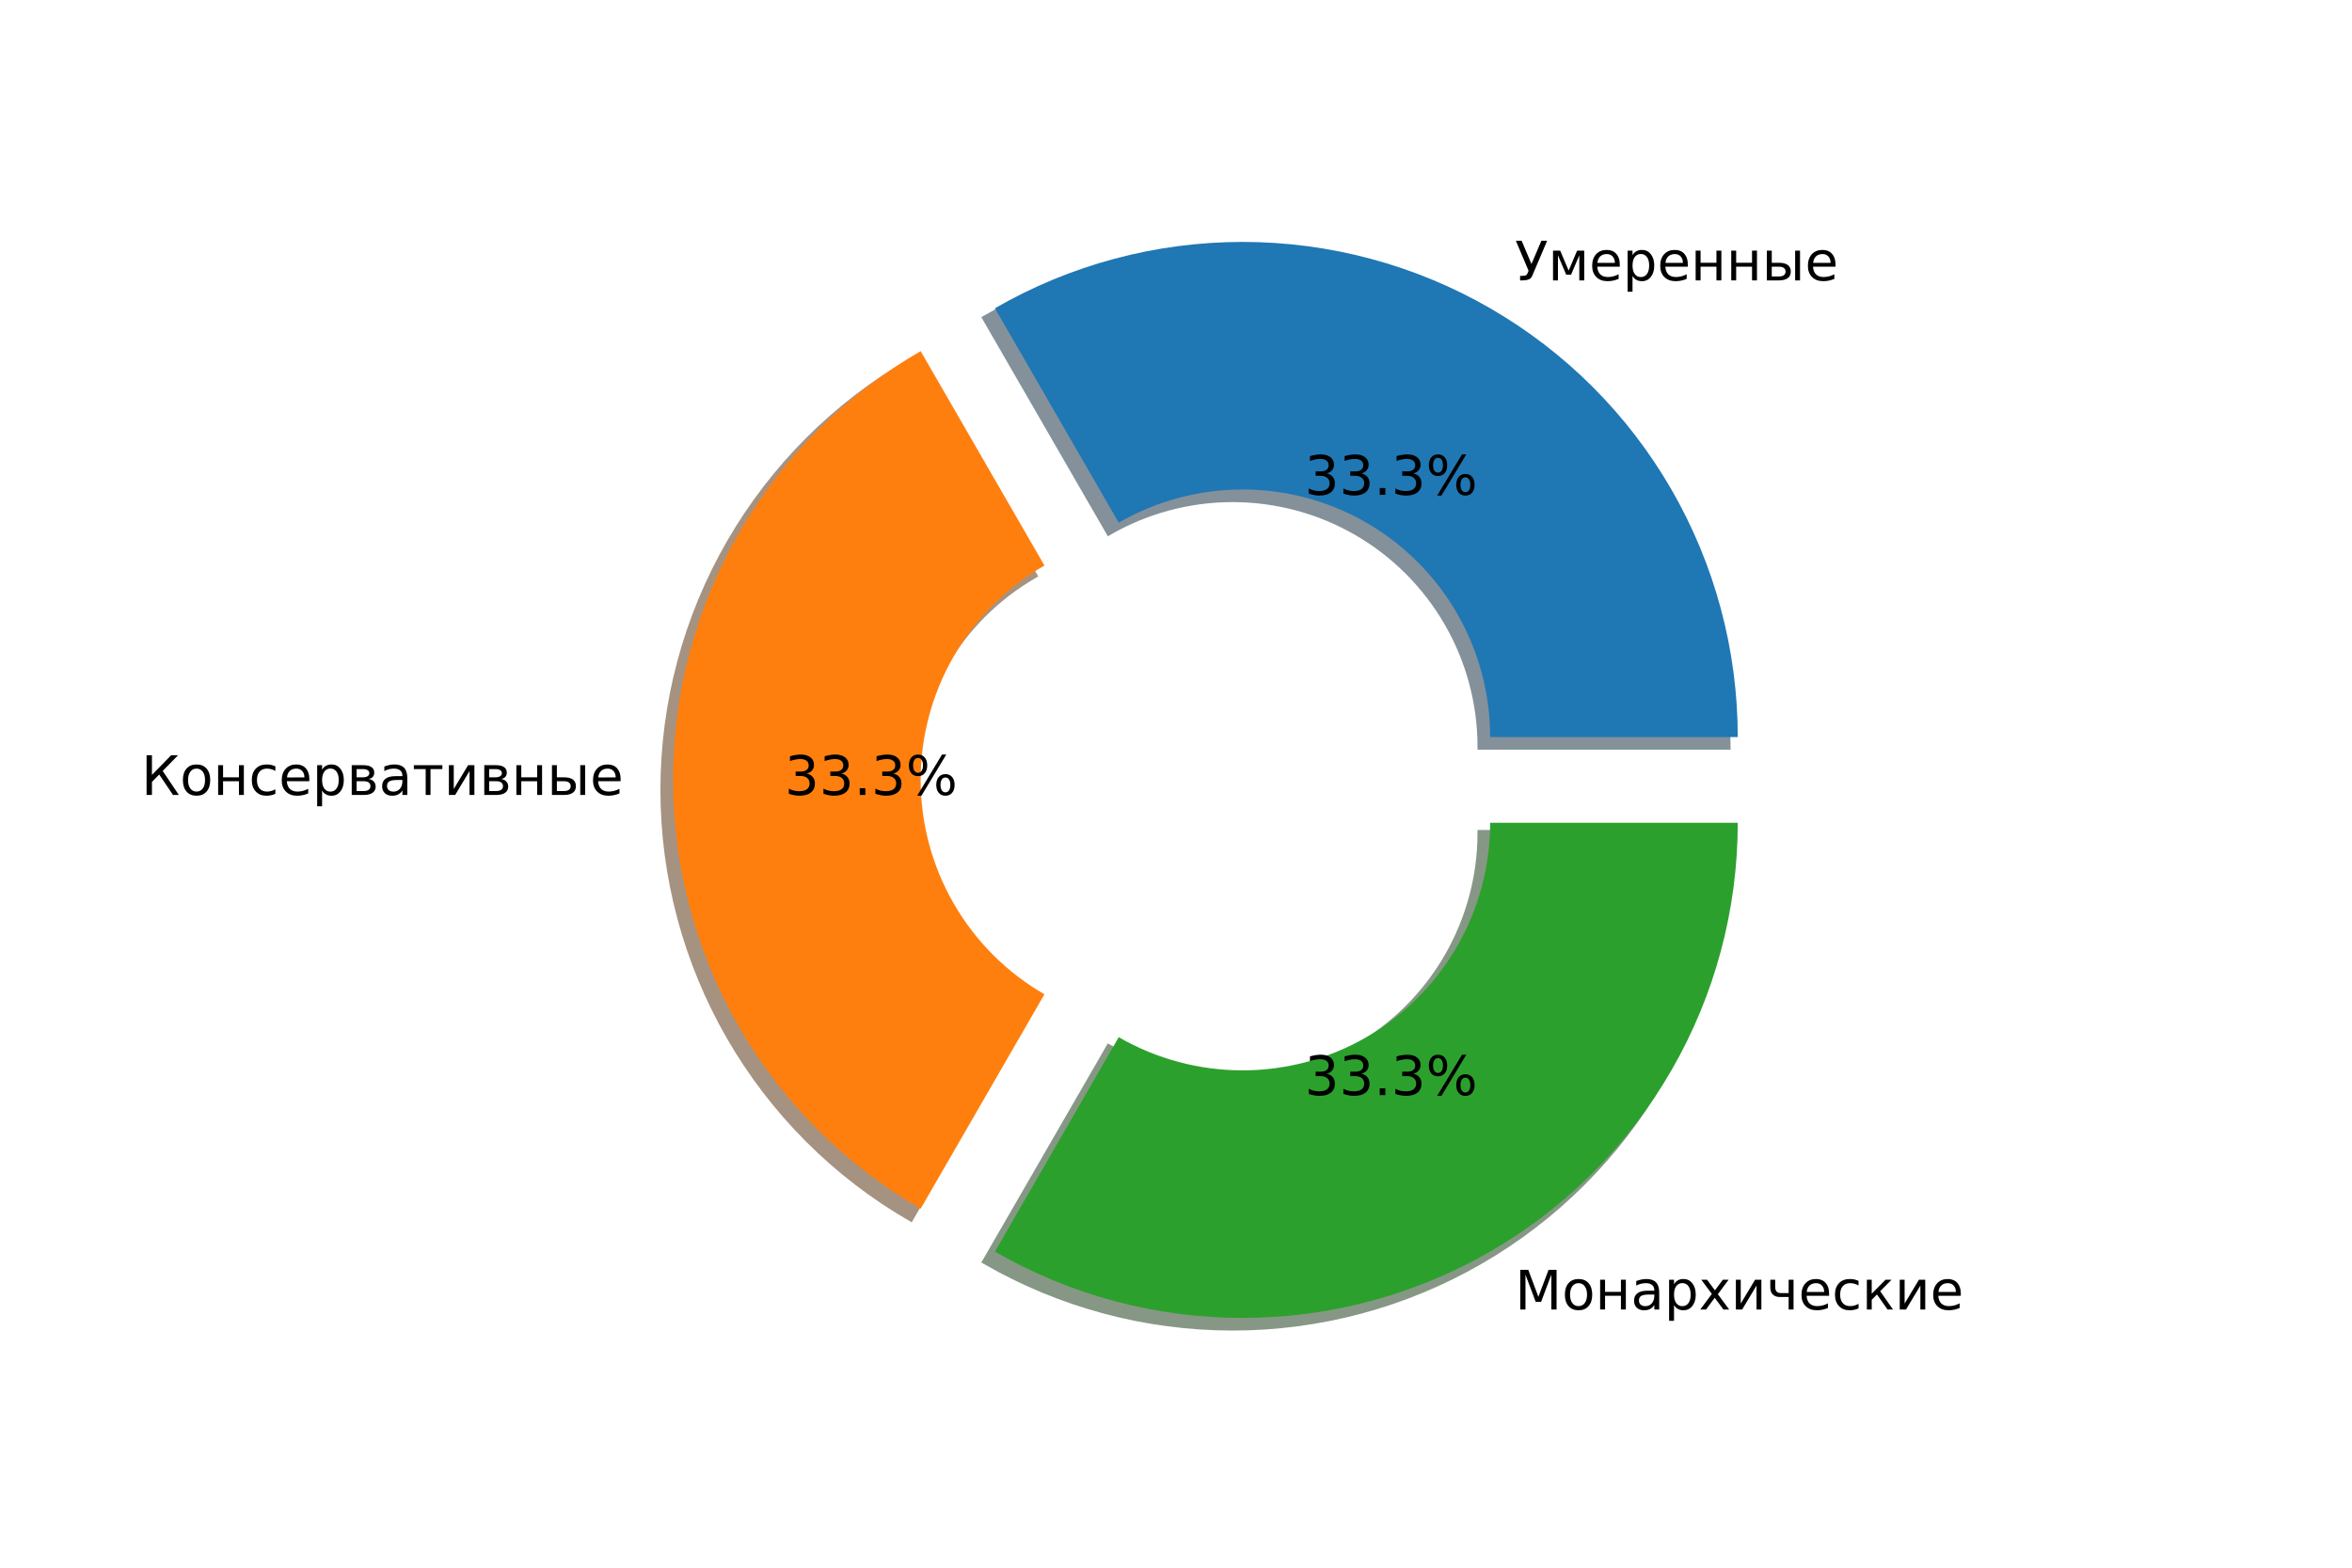
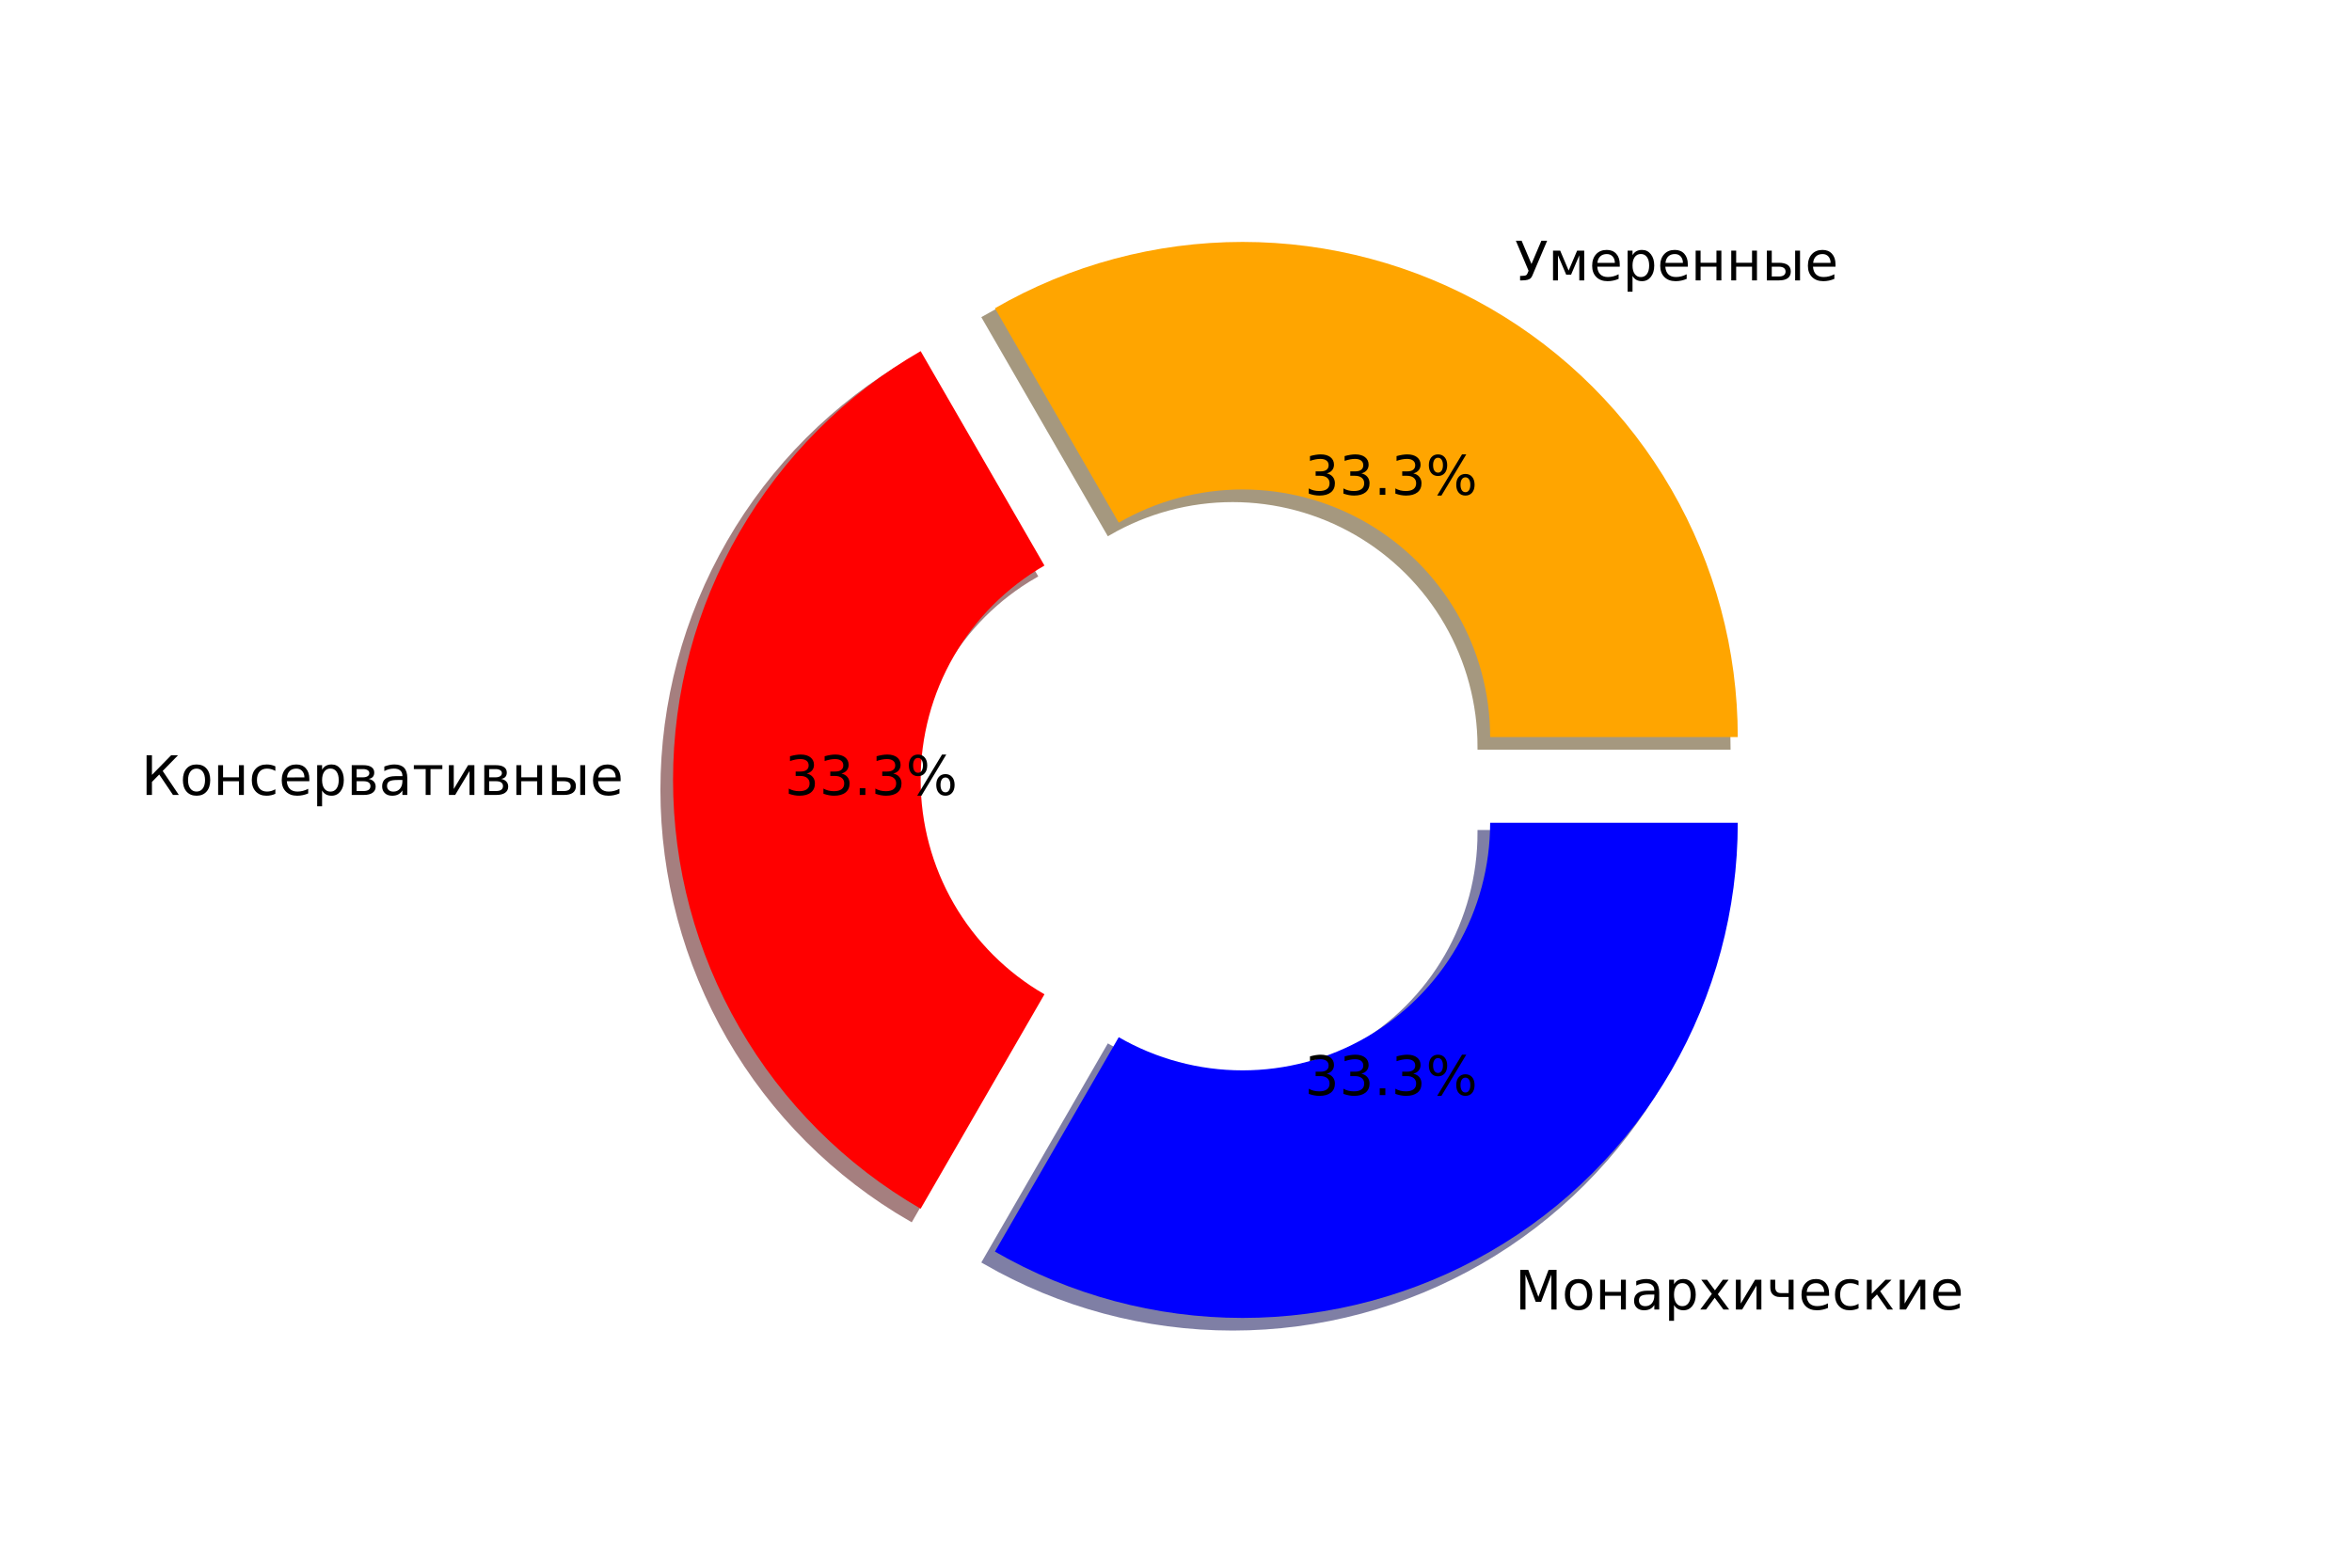
<svg xmlns="http://www.w3.org/2000/svg" xmlns:xlink="http://www.w3.org/1999/xlink" height="288pt" version="1.1" viewBox="0 0 432 288" width="432pt">
  <defs>
    <style type="text/css">*{stroke-linecap:butt;stroke-linejoin:round;}</style>
  </defs>
  <g id="figure_1">
    <g id="patch_1">
      <path d="M 0 288  L 432 288  L 432 0  L 0 0  z " style="fill:none;" />
    </g>
    <g id="axes_1">
      <g id="patch_2">
-         <path d="M 317.362 137.222  C 317.362 121.256 313.158 105.569 305.176 91.742  C 297.193 77.916 285.709 66.432 271.882 58.449  C 258.056 50.466 242.368 46.263 226.403 46.263  C 210.437 46.263 194.75 50.466 180.923 58.449  L 203.663 97.835  C 210.576 93.844 218.42 91.742 226.403 91.742  C 234.385 91.742 242.229 93.844 249.143 97.835  C 256.056 101.827 261.798 107.569 265.789 114.482  C 269.781 121.395 271.882 129.239 271.882 137.222  L 317.362 137.222  z " style="fill:#092436;opacity:0.5;stroke:#092436;stroke-linejoin:miter;" />
+         <path d="M 317.362 137.222  C 317.362 121.256 313.158 105.569 305.176 91.742  C 297.193 77.916 285.709 66.432 271.882 58.449  C 258.056 50.466 242.368 46.263 226.403 46.263  C 210.437 46.263 194.75 50.466 180.923 58.449  L 203.663 97.835  C 210.576 93.844 218.42 91.742 226.403 91.742  C 234.385 91.742 242.229 93.844 249.143 97.835  C 256.056 101.827 261.798 107.569 265.789 114.482  C 269.781 121.395 271.882 129.239 271.882 137.222  L 317.362 137.222  z " style="fill:#4c3200;opacity:0.5;stroke:#4c3200;stroke-linejoin:miter;" />
      </g>
      <g id="patch_3">
-         <path d="M 167.279 66.326  C 153.453 74.309 141.969 85.793 133.986 99.62  C 126.003 113.446 121.8 129.134 121.8 145.099  C 121.8 161.065 126.003 176.752 133.986 190.579  C 141.969 204.405 153.453 215.889 167.279 223.872  L 190.019 184.486  C 183.106 180.494 177.364 174.752 173.372 167.839  C 169.381 160.926 167.279 153.082 167.279 145.099  C 167.279 137.116 169.381 129.273 173.372 122.359  C 177.364 115.446 183.106 109.704 190.019 105.713  L 167.279 66.326  z " style="fill:#4c2604;opacity:0.5;stroke:#4c2604;stroke-linejoin:miter;" />
+         <path d="M 167.279 66.326  C 153.453 74.309 141.969 85.793 133.986 99.62  C 126.003 113.446 121.8 129.134 121.8 145.099  C 121.8 161.065 126.003 176.752 133.986 190.579  C 141.969 204.405 153.453 215.889 167.279 223.872  L 190.019 184.486  C 183.106 180.494 177.364 174.752 173.372 167.839  C 169.381 160.926 167.279 153.082 167.279 145.099  C 167.279 137.116 169.381 129.273 173.372 122.359  C 177.364 115.446 183.106 109.704 190.019 105.713  L 167.279 66.326  z " style="fill:#4c0000;opacity:0.5;stroke:#4c0000;stroke-linejoin:miter;" />
      </g>
      <g id="patch_4">
-         <path d="M 180.923 231.749  C 194.75 239.732 210.437 243.936 226.403 243.936  C 242.368 243.936 258.056 239.732 271.882 231.749  C 285.709 223.767 297.193 212.282 305.176 198.456  C 313.158 184.629 317.362 168.942 317.362 152.976  L 271.882 152.976  C 271.882 160.959 269.781 168.803 265.789 175.716  C 261.798 182.629 256.056 188.372 249.143 192.363  C 242.229 196.354 234.385 198.456 226.403 198.456  C 218.42 198.456 210.576 196.354 203.663 192.363  L 180.923 231.749  z " style="fill:#0d300d;opacity:0.5;stroke:#0d300d;stroke-linejoin:miter;" />
+         <path d="M 180.923 231.749  C 194.75 239.732 210.437 243.936 226.403 243.936  C 242.368 243.936 258.056 239.732 271.882 231.749  C 285.709 223.767 297.193 212.282 305.176 198.456  C 313.158 184.629 317.362 168.942 317.362 152.976  L 271.882 152.976  C 271.882 160.959 269.781 168.803 265.789 175.716  C 261.798 182.629 256.056 188.372 249.143 192.363  C 242.229 196.354 234.385 198.456 226.403 198.456  C 218.42 198.456 210.576 196.354 203.663 192.363  L 180.923 231.749  z " style="fill:#00004c;opacity:0.5;stroke:#00004c;stroke-linejoin:miter;" />
      </g>
      <g id="patch_5">
-         <path d="M 319.181 135.403  C 319.181 119.437 314.978 103.75 306.995 89.923  C 299.012 76.097 287.528 64.613 273.701 56.63  C 259.875 48.647 244.187 44.444 228.222 44.444  C 212.256 44.444 196.569 48.647 182.742 56.63  L 205.482 96.016  C 212.395 92.025 220.239 89.923 228.222 89.923  C 236.205 89.923 244.048 92.025 250.962 96.016  C 257.875 100.008 263.617 105.75 267.608 112.663  C 271.6 119.576 273.701 127.42 273.701 135.403  L 319.181 135.403  z " style="fill:#1f77b4;" />
+         <path d="M 319.181 135.403  C 319.181 119.437 314.978 103.75 306.995 89.923  C 299.012 76.097 287.528 64.613 273.701 56.63  C 259.875 48.647 244.187 44.444 228.222 44.444  C 212.256 44.444 196.569 48.647 182.742 56.63  L 205.482 96.016  C 212.395 92.025 220.239 89.923 228.222 89.923  C 236.205 89.923 244.048 92.025 250.962 96.016  C 257.875 100.008 263.617 105.75 267.608 112.663  C 271.6 119.576 273.701 127.42 273.701 135.403  L 319.181 135.403  z " style="fill:#ffa500;" />
      </g>
      <g id="patch_6">
-         <path d="M 169.099 64.507  C 155.272 72.49 143.788 83.974 135.805 97.8  C 127.822 111.627 123.619 127.315 123.619 143.28  C 123.619 159.245 127.822 174.933 135.805 188.76  C 143.788 202.586 155.272 214.07 169.099 222.053  L 191.838 182.666  C 184.925 178.675 179.183 172.933 175.192 166.02  C 171.2 159.107 169.099 151.263 169.099 143.28  C 169.099 135.297 171.2 127.453 175.192 120.54  C 179.183 113.627 184.925 107.885 191.838 103.894  L 169.099 64.507  z " style="fill:#ff7f0e;" />
+         <path d="M 169.099 64.507  C 155.272 72.49 143.788 83.974 135.805 97.8  C 127.822 111.627 123.619 127.315 123.619 143.28  C 123.619 159.245 127.822 174.933 135.805 188.76  C 143.788 202.586 155.272 214.07 169.099 222.053  L 191.838 182.666  C 184.925 178.675 179.183 172.933 175.192 166.02  C 171.2 159.107 169.099 151.263 169.099 143.28  C 169.099 135.297 171.2 127.453 175.192 120.54  C 179.183 113.627 184.925 107.885 191.838 103.894  L 169.099 64.507  z " style="fill:#ff0000;" />
      </g>
      <g id="patch_7">
-         <path d="M 182.742 229.93  C 196.569 237.913 212.256 242.116 228.222 242.116  C 244.187 242.116 259.875 237.913 273.701 229.93  C 287.528 221.947 299.012 210.463 306.995 196.637  C 314.978 182.81 319.181 167.123 319.181 151.157  L 273.701 151.157  C 273.701 159.14 271.6 166.984 267.608 173.897  C 263.617 180.81 257.875 186.552 250.962 190.544  C 244.048 194.535 236.205 196.637 228.222 196.637  C 220.239 196.637 212.395 194.535 205.482 190.544  L 182.742 229.93  z " style="fill:#2ca02c;" />
+         <path d="M 182.742 229.93  C 196.569 237.913 212.256 242.116 228.222 242.116  C 244.187 242.116 259.875 237.913 273.701 229.93  C 287.528 221.947 299.012 210.463 306.995 196.637  C 314.978 182.81 319.181 167.123 319.181 151.157  L 273.701 151.157  C 273.701 159.14 271.6 166.984 267.608 173.897  C 263.617 180.81 257.875 186.552 250.962 190.544  C 244.048 194.535 236.205 196.637 228.222 196.637  C 220.239 196.637 212.395 194.535 205.482 190.544  L 182.742 229.93  z " style="fill:#0000ff;" />
      </g>
      <g id="matplotlib.axis_1" />
      <g id="matplotlib.axis_2" />
      <g id="text_1">
        <g transform="translate(278.2494 51.51193)scale(0.1 -0.1)">
          <defs>
            <path d="M 31.984 8.844  Q 30.953 6.391 29.391 4.547  Q 25.531 0 13.281 0  L 9.516 0  L 9.516 8.297  L 12.594 8.297  Q 18.406 8.297 20.656 9.625  Q 22.016 10.453 22.906 12.5  L 25.094 17.672  L 1.703 72.906  L 12.312 72.906  L 30.422 30.125  L 48.641 72.906  L 59.234 72.906  z " id="DejaVuSans-1059" />
            <path d="M 9.078 54.688  L 22.219 54.688  L 37.75 18.062  L 53.328 54.688  L 66.359 54.688  L 66.359 0  L 57.328 0  L 57.328 46.094  L 42.234 10.5  L 33.25 10.5  L 18.109 46.094  L 18.109 0  L 9.078 0  z " id="DejaVuSans-1084" />
            <path d="M 56.203 29.594  L 56.203 25.203  L 14.891 25.203  Q 15.484 15.922 20.484 11.062  Q 25.484 6.203 34.422 6.203  Q 39.594 6.203 44.453 7.469  Q 49.312 8.734 54.109 11.281  L 54.109 2.781  Q 49.266 0.734 44.188 -0.344  Q 39.109 -1.422 33.891 -1.422  Q 20.797 -1.422 13.156 6.188  Q 5.516 13.812 5.516 26.812  Q 5.516 40.234 12.766 48.109  Q 20.016 56 32.328 56  Q 43.359 56 49.781 48.891  Q 56.203 41.797 56.203 29.594  z M 47.219 32.234  Q 47.125 39.594 43.094 43.984  Q 39.062 48.391 32.422 48.391  Q 24.906 48.391 20.391 44.141  Q 15.875 39.891 15.188 32.172  z " id="DejaVuSans-1077" />
            <path d="M 18.109 8.203  L 18.109 -20.797  L 9.078 -20.797  L 9.078 54.688  L 18.109 54.688  L 18.109 46.391  Q 20.953 51.266 25.266 53.625  Q 29.594 56 35.594 56  Q 45.562 56 51.781 48.094  Q 58.016 40.188 58.016 27.297  Q 58.016 14.406 51.781 6.484  Q 45.562 -1.422 35.594 -1.422  Q 29.594 -1.422 25.266 0.953  Q 20.953 3.328 18.109 8.203  z M 48.688 27.297  Q 48.688 37.203 44.609 42.844  Q 40.531 48.484 33.406 48.484  Q 26.266 48.484 22.188 42.844  Q 18.109 37.203 18.109 27.297  Q 18.109 17.391 22.188 11.75  Q 26.266 6.109 33.406 6.109  Q 40.531 6.109 44.609 11.75  Q 48.688 17.391 48.688 27.297  z " id="DejaVuSans-1088" />
            <path d="M 9.078 54.688  L 18.109 54.688  L 18.109 32.375  L 47.266 32.375  L 47.266 54.688  L 56.297 54.688  L 56.297 0  L 47.266 0  L 47.266 25.203  L 18.109 25.203  L 18.109 0  L 9.078 0  z " id="DejaVuSans-1085" />
            <path d="M 61.047 54.688  L 70.031 54.688  L 70.031 0  L 61.047 0  z M 65.547 56  z M 43.453 16.219  Q 43.453 20.609 40.25 22.906  Q 37.062 25.203 30.906 25.203  L 18.109 25.203  L 18.109 7.172  L 30.906 7.172  Q 37.062 7.172 40.25 9.484  Q 43.453 11.812 43.453 16.219  z M 9.078 54.688  L 18.109 54.688  L 18.109 32.375  L 31.297 32.375  Q 41.75 32.375 47.391 28.391  Q 53.031 24.422 53.031 16.219  Q 53.031 8.016 47.391 4  Q 41.75 0 31.297 0  L 9.078 0  z " id="DejaVuSans-1099" />
          </defs>
          <use xlink:href="#DejaVuSans-1059" />
          <use x="60.938" xlink:href="#DejaVuSans-1084" />
          <use x="136.377" xlink:href="#DejaVuSans-1077" />
          <use x="197.9" xlink:href="#DejaVuSans-1088" />
          <use x="261.377" xlink:href="#DejaVuSans-1077" />
          <use x="322.9" xlink:href="#DejaVuSans-1085" />
          <use x="388.281" xlink:href="#DejaVuSans-1085" />
          <use x="453.662" xlink:href="#DejaVuSans-1099" />
          <use x="532.617" xlink:href="#DejaVuSans-1077" />
        </g>
      </g>
      <g id="text_2">
        <g transform="translate(239.6261 90.89836)scale(0.1 -0.1)">
          <defs>
            <path d="M 40.578 39.312  Q 47.656 37.797 51.625 33  Q 55.609 28.219 55.609 21.188  Q 55.609 10.406 48.188 4.484  Q 40.766 -1.422 27.094 -1.422  Q 22.516 -1.422 17.656 -0.516  Q 12.797 0.391 7.625 2.203  L 7.625 11.719  Q 11.719 9.328 16.594 8.109  Q 21.484 6.891 26.812 6.891  Q 36.078 6.891 40.938 10.547  Q 45.797 14.203 45.797 21.188  Q 45.797 27.641 41.281 31.266  Q 36.766 34.906 28.719 34.906  L 20.219 34.906  L 20.219 43.016  L 29.109 43.016  Q 36.375 43.016 40.234 45.922  Q 44.094 48.828 44.094 54.297  Q 44.094 59.906 40.109 62.906  Q 36.141 65.922 28.719 65.922  Q 24.656 65.922 20.016 65.031  Q 15.375 64.156 9.812 62.312  L 9.812 71.094  Q 15.438 72.656 20.344 73.438  Q 25.25 74.219 29.594 74.219  Q 40.828 74.219 47.359 69.109  Q 53.906 64.016 53.906 55.328  Q 53.906 49.266 50.438 45.094  Q 46.969 40.922 40.578 39.312  z " id="DejaVuSans-51" />
            <path d="M 10.688 12.406  L 21 12.406  L 21 0  L 10.688 0  z " id="DejaVuSans-46" />
            <path d="M 72.703 32.078  Q 68.453 32.078 66.031 28.469  Q 63.625 24.859 63.625 18.406  Q 63.625 12.062 66.031 8.422  Q 68.453 4.781 72.703 4.781  Q 76.859 4.781 79.266 8.422  Q 81.688 12.062 81.688 18.406  Q 81.688 24.812 79.266 28.438  Q 76.859 32.078 72.703 32.078  z M 72.703 38.281  Q 80.422 38.281 84.953 32.906  Q 89.5 27.547 89.5 18.406  Q 89.5 9.281 84.938 3.922  Q 80.375 -1.422 72.703 -1.422  Q 64.891 -1.422 60.344 3.922  Q 55.812 9.281 55.812 18.406  Q 55.812 27.594 60.375 32.938  Q 64.938 38.281 72.703 38.281  z M 22.312 68.016  Q 18.109 68.016 15.688 64.375  Q 13.281 60.75 13.281 54.391  Q 13.281 47.953 15.672 44.328  Q 18.062 40.719 22.312 40.719  Q 26.562 40.719 28.969 44.328  Q 31.391 47.953 31.391 54.391  Q 31.391 60.688 28.953 64.344  Q 26.516 68.016 22.312 68.016  z M 66.406 74.219  L 74.219 74.219  L 28.609 -1.422  L 20.797 -1.422  z M 22.312 74.219  Q 30.031 74.219 34.609 68.875  Q 39.203 63.531 39.203 54.391  Q 39.203 45.172 34.641 39.844  Q 30.078 34.516 22.312 34.516  Q 14.547 34.516 10.031 39.859  Q 5.516 45.219 5.516 54.391  Q 5.516 63.484 10.047 68.844  Q 14.594 74.219 22.312 74.219  z " id="DejaVuSans-37" />
          </defs>
          <use xlink:href="#DejaVuSans-51" />
          <use x="63.623" xlink:href="#DejaVuSans-51" />
          <use x="127.246" xlink:href="#DejaVuSans-46" />
          <use x="159.033" xlink:href="#DejaVuSans-51" />
          <use x="222.656" xlink:href="#DejaVuSans-37" />
        </g>
      </g>
      <g id="text_3">
        <g transform="translate(25.94184 146.0394)scale(0.1 -0.1)">
          <defs>
            <path d="M 9.812 72.906  L 19.672 72.906  L 19.672 36.859  L 54.938 72.906  L 67.578 72.906  L 39.406 44.094  L 69.047 0  L 58.297 0  L 33.016 37.547  L 19.672 23.922  L 19.672 0  L 9.812 0  z " id="DejaVuSans-1050" />
            <path d="M 30.609 48.391  Q 23.391 48.391 19.188 42.75  Q 14.984 37.109 14.984 27.297  Q 14.984 17.484 19.156 11.844  Q 23.344 6.203 30.609 6.203  Q 37.797 6.203 41.984 11.859  Q 46.188 17.531 46.188 27.297  Q 46.188 37.016 41.984 42.703  Q 37.797 48.391 30.609 48.391  z M 30.609 56  Q 42.328 56 49.016 48.375  Q 55.719 40.766 55.719 27.297  Q 55.719 13.875 49.016 6.219  Q 42.328 -1.422 30.609 -1.422  Q 18.844 -1.422 12.172 6.219  Q 5.516 13.875 5.516 27.297  Q 5.516 40.766 12.172 48.375  Q 18.844 56 30.609 56  z " id="DejaVuSans-1086" />
            <path d="M 48.781 52.594  L 48.781 44.188  Q 44.969 46.297 41.141 47.344  Q 37.312 48.391 33.406 48.391  Q 24.656 48.391 19.812 42.844  Q 14.984 37.312 14.984 27.297  Q 14.984 17.281 19.812 11.734  Q 24.656 6.203 33.406 6.203  Q 37.312 6.203 41.141 7.25  Q 44.969 8.297 48.781 10.406  L 48.781 2.094  Q 45.016 0.344 40.984 -0.531  Q 36.969 -1.422 32.422 -1.422  Q 20.062 -1.422 12.781 6.344  Q 5.516 14.109 5.516 27.297  Q 5.516 40.672 12.859 48.328  Q 20.219 56 33.016 56  Q 37.156 56 41.109 55.141  Q 45.062 54.297 48.781 52.594  z " id="DejaVuSans-1089" />
            <path d="M 18.062 25.203  L 18.062 7.172  L 30.859 7.172  Q 37.016 7.172 40.234 9.484  Q 43.453 11.812 43.453 16.219  Q 43.453 20.609 40.234 22.906  Q 37.016 25.203 30.859 25.203  z M 18.062 47.516  L 18.062 32.375  L 29.891 32.375  Q 34.969 32.375 38.188 34.391  Q 41.406 36.422 41.406 40.047  Q 41.406 43.656 38.188 45.578  Q 34.969 47.516 29.891 47.516  z M 9.078 54.688  L 30.469 54.688  Q 40.094 54.688 45.266 51.172  Q 50.438 47.656 50.438 41.156  Q 50.438 36.141 47.797 33.172  Q 45.172 30.219 39.984 29.5  Q 46.188 28.328 49.609 24.609  Q 53.031 20.906 53.031 15.328  Q 53.031 8.016 47.391 4  Q 41.75 0 31.297 0  L 9.078 0  z " id="DejaVuSans-1074" />
            <path d="M 34.281 27.484  Q 23.391 27.484 19.188 25  Q 14.984 22.516 14.984 16.5  Q 14.984 11.719 18.141 8.906  Q 21.297 6.109 26.703 6.109  Q 34.188 6.109 38.703 11.406  Q 43.219 16.703 43.219 25.484  L 43.219 27.484  z M 52.203 31.203  L 52.203 0  L 43.219 0  L 43.219 8.297  Q 40.141 3.328 35.547 0.953  Q 30.953 -1.422 24.312 -1.422  Q 15.922 -1.422 10.953 3.297  Q 6 8.016 6 15.922  Q 6 25.141 12.172 29.828  Q 18.359 34.516 30.609 34.516  L 43.219 34.516  L 43.219 35.406  Q 43.219 41.609 39.141 45  Q 35.062 48.391 27.688 48.391  Q 23 48.391 18.547 47.266  Q 14.109 46.141 10.016 43.891  L 10.016 52.203  Q 14.938 54.109 19.578 55.047  Q 24.219 56 28.609 56  Q 40.484 56 46.344 49.844  Q 52.203 43.703 52.203 31.203  z " id="DejaVuSans-1072" />
            <path d="M 2.938 54.688  L 55.328 54.688  L 55.328 47.516  L 33.547 47.516  L 33.547 0  L 24.703 0  L 24.703 47.516  L 2.938 47.516  z " id="DejaVuSans-1090" />
            <path d="M 55.906 54.688  L 55.906 0  L 46.969 0  L 46.969 43.891  L 20.609 0  L 9.078 0  L 9.078 54.688  L 18.016 54.688  L 18.016 10.891  L 44.344 54.688  z " id="DejaVuSans-1080" />
          </defs>
          <use xlink:href="#DejaVuSans-1050" />
          <use x="70.996" xlink:href="#DejaVuSans-1086" />
          <use x="132.178" xlink:href="#DejaVuSans-1085" />
          <use x="197.559" xlink:href="#DejaVuSans-1089" />
          <use x="252.539" xlink:href="#DejaVuSans-1077" />
          <use x="314.062" xlink:href="#DejaVuSans-1088" />
          <use x="377.539" xlink:href="#DejaVuSans-1074" />
          <use x="436.475" xlink:href="#DejaVuSans-1072" />
          <use x="497.754" xlink:href="#DejaVuSans-1090" />
          <use x="556.006" xlink:href="#DejaVuSans-1080" />
          <use x="620.996" xlink:href="#DejaVuSans-1074" />
          <use x="679.932" xlink:href="#DejaVuSans-1085" />
          <use x="745.312" xlink:href="#DejaVuSans-1099" />
          <use x="824.268" xlink:href="#DejaVuSans-1077" />
        </g>
      </g>
      <g id="text_4">
        <g transform="translate(144.119 146.0394)scale(0.1 -0.1)">
          <use xlink:href="#DejaVuSans-51" />
          <use x="63.623" xlink:href="#DejaVuSans-51" />
          <use x="127.246" xlink:href="#DejaVuSans-46" />
          <use x="159.033" xlink:href="#DejaVuSans-51" />
          <use x="222.656" xlink:href="#DejaVuSans-37" />
        </g>
      </g>
      <g id="text_5">
        <g transform="translate(278.2494 240.5668)scale(0.1 -0.1)">
          <defs>
            <path d="M 9.812 72.906  L 24.516 72.906  L 43.109 23.297  L 61.812 72.906  L 76.516 72.906  L 76.516 0  L 66.891 0  L 66.891 64.016  L 48.094 14.016  L 38.188 14.016  L 19.391 64.016  L 19.391 0  L 9.812 0  z " id="DejaVuSans-1052" />
            <path d="M 54.891 54.688  L 35.109 28.078  L 55.906 0  L 45.312 0  L 29.391 21.484  L 13.484 0  L 2.875 0  L 24.125 28.609  L 4.688 54.688  L 15.281 54.688  L 29.781 35.203  L 44.281 54.688  z " id="DejaVuSans-1093" />
            <path d="M 41.016 0  L 41.016 23  L 24.266 23  Q 16.797 23 11.812 27.641  Q 7.328 31.844 7.328 40.828  L 7.328 54.688  L 16.312 54.688  L 16.312 41.656  Q 16.312 35.938 18.844 33.062  Q 21.438 30.172 26.516 30.172  L 41.016 30.172  L 41.016 54.688  L 50 54.688  L 50 0  z " id="DejaVuSans-1095" />
            <path d="M 9.078 54.688  L 18.016 54.688  L 18.016 29  L 43.359 54.688  L 54.391 54.688  L 33.5 33.547  L 57.078 0  L 47.016 0  L 27.641 27.594  L 18.016 17.828  L 18.016 0  L 9.078 0  z " id="DejaVuSans-1082" />
          </defs>
          <use xlink:href="#DejaVuSans-1052" />
          <use x="86.279" xlink:href="#DejaVuSans-1086" />
          <use x="147.461" xlink:href="#DejaVuSans-1085" />
          <use x="212.842" xlink:href="#DejaVuSans-1072" />
          <use x="274.121" xlink:href="#DejaVuSans-1088" />
          <use x="337.598" xlink:href="#DejaVuSans-1093" />
          <use x="396.777" xlink:href="#DejaVuSans-1080" />
          <use x="461.768" xlink:href="#DejaVuSans-1095" />
          <use x="520.85" xlink:href="#DejaVuSans-1077" />
          <use x="582.373" xlink:href="#DejaVuSans-1089" />
          <use x="637.354" xlink:href="#DejaVuSans-1082" />
          <use x="697.754" xlink:href="#DejaVuSans-1080" />
          <use x="762.744" xlink:href="#DejaVuSans-1077" />
        </g>
      </g>
      <g id="text_6">
        <g transform="translate(239.6261 201.1804)scale(0.1 -0.1)">
          <use xlink:href="#DejaVuSans-51" />
          <use x="63.623" xlink:href="#DejaVuSans-51" />
          <use x="127.246" xlink:href="#DejaVuSans-46" />
          <use x="159.033" xlink:href="#DejaVuSans-51" />
          <use x="222.656" xlink:href="#DejaVuSans-37" />
        </g>
      </g>
    </g>
  </g>
</svg>
